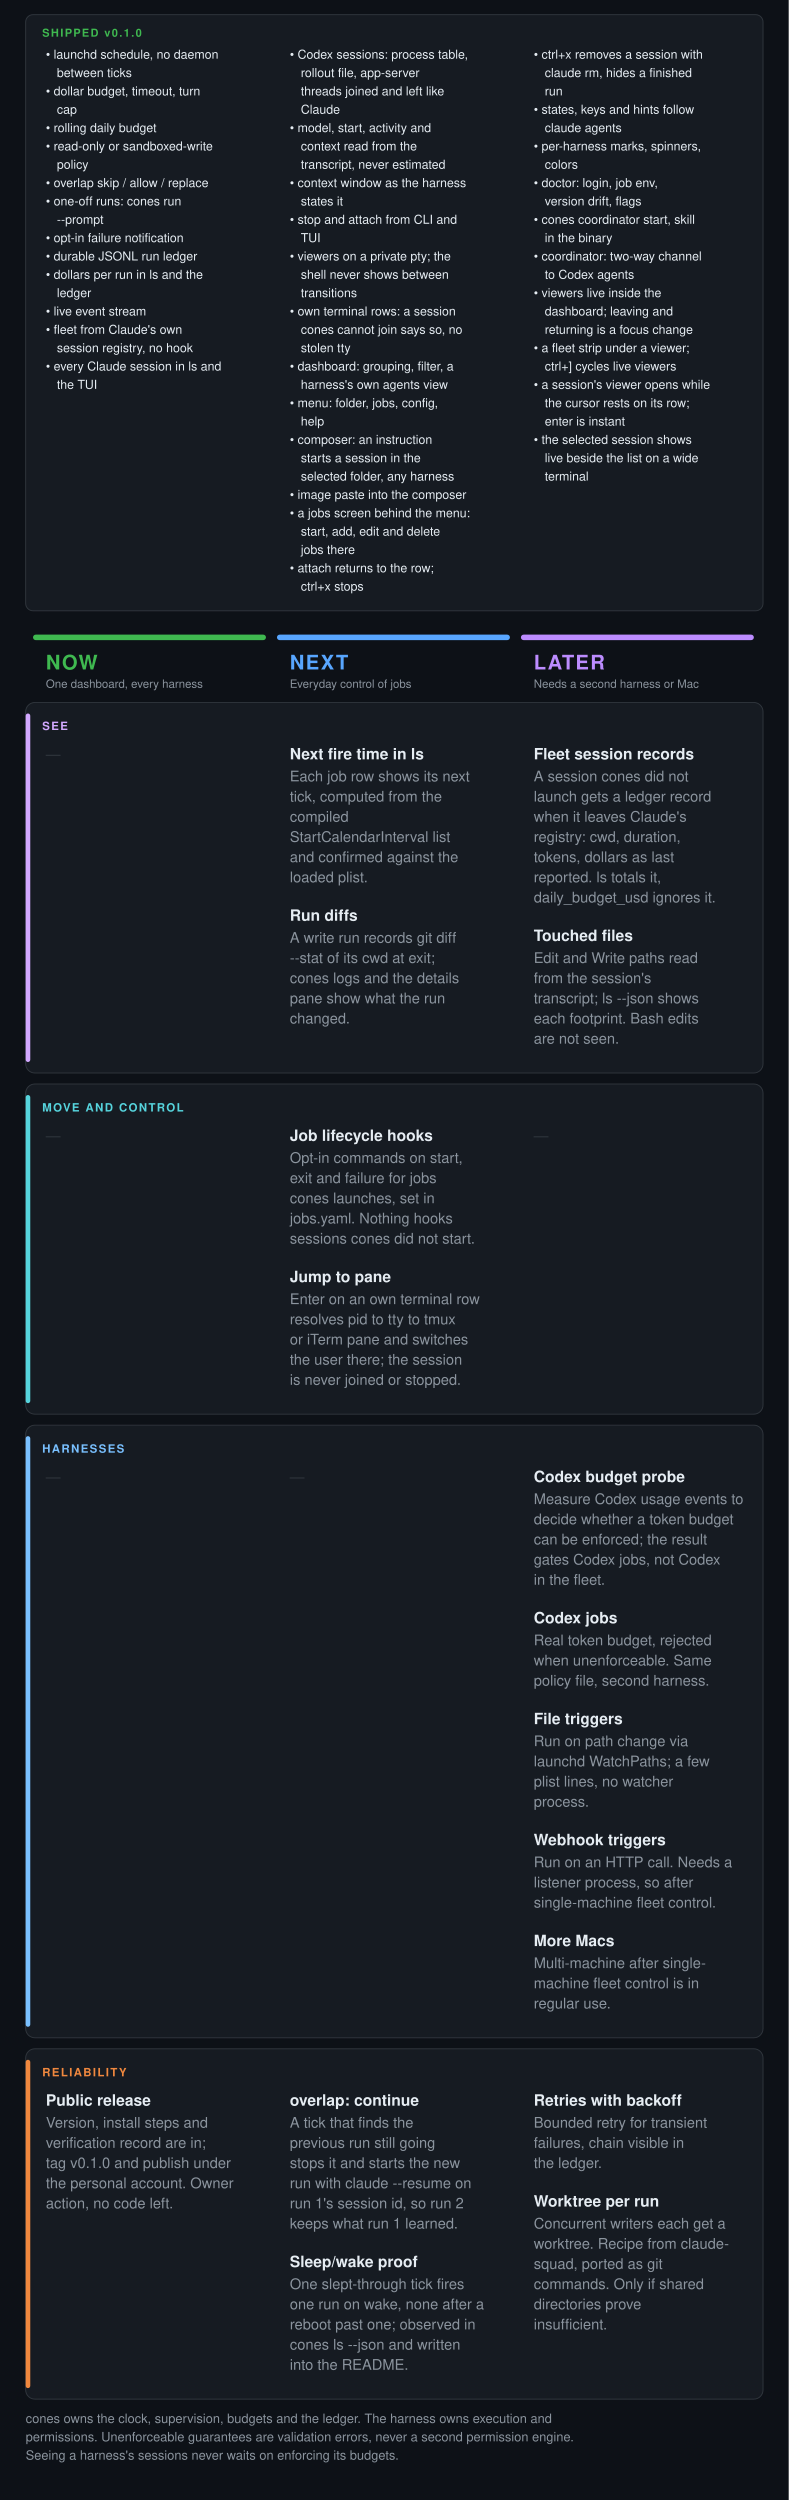
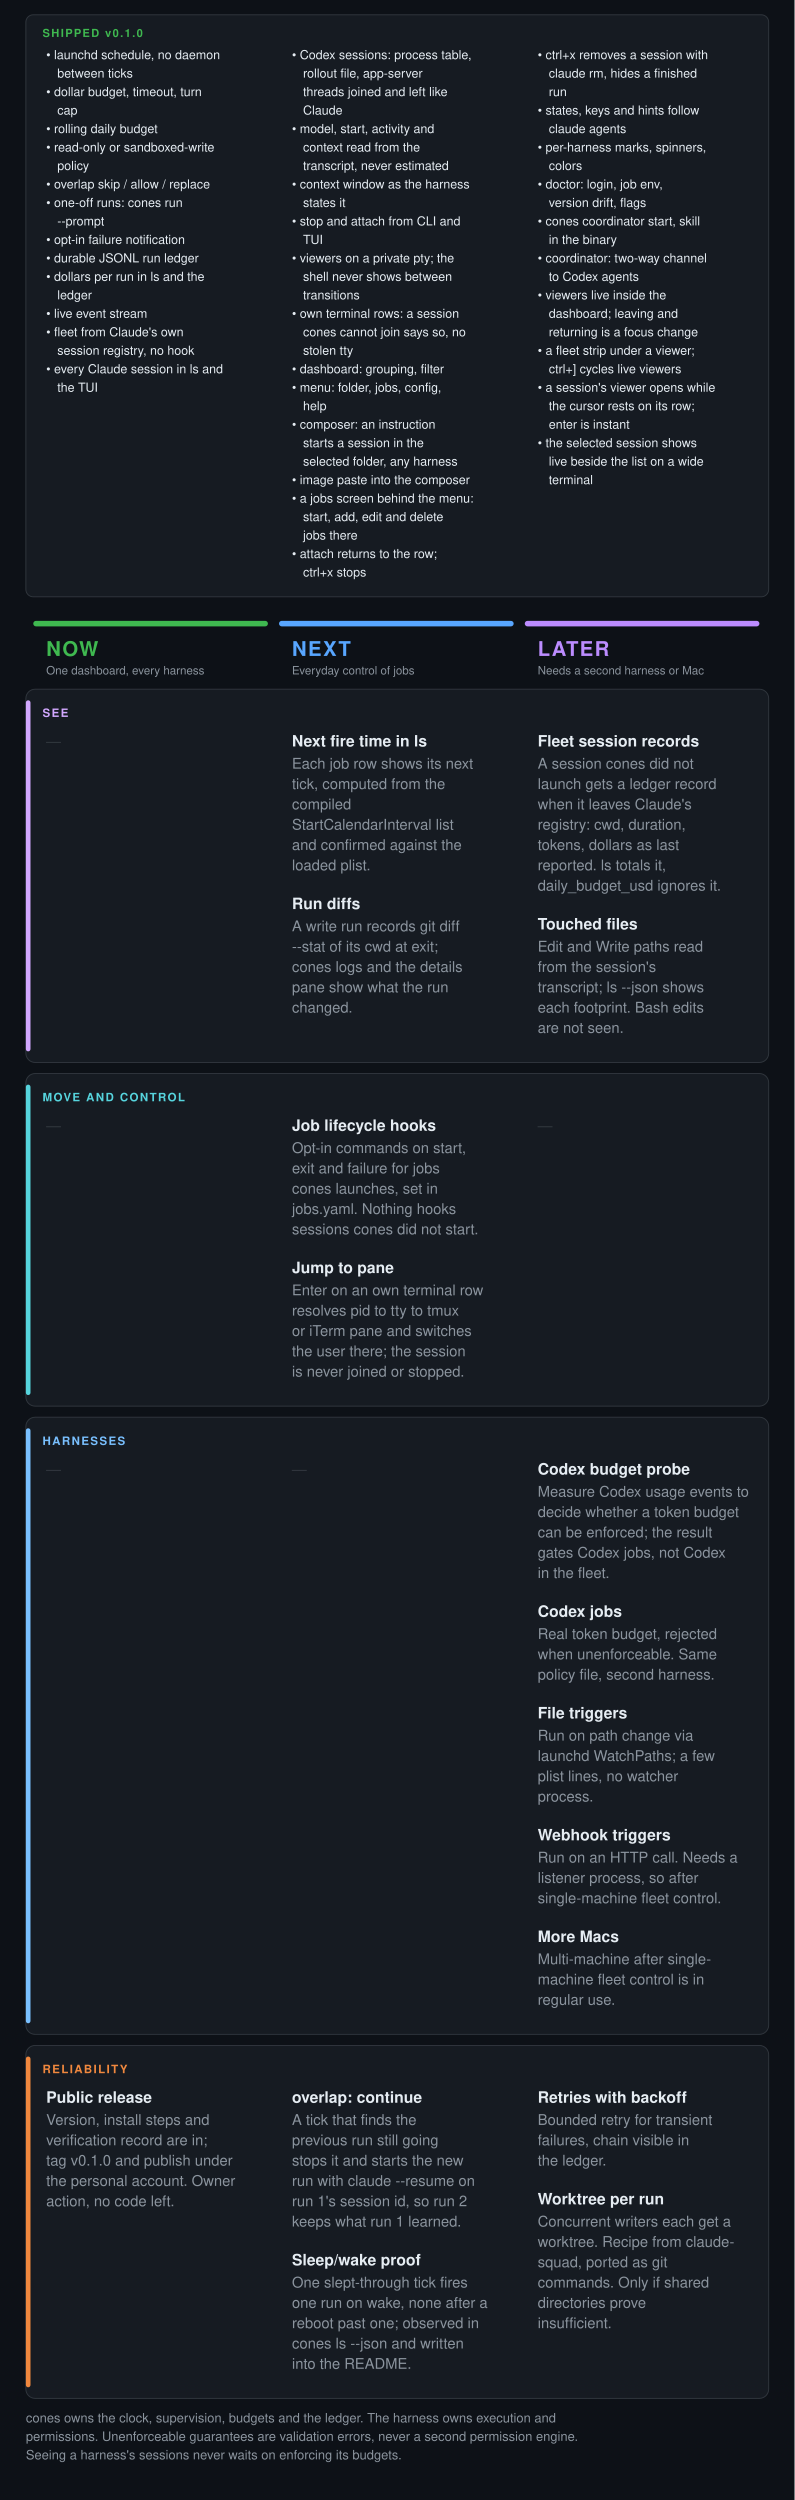
- <svg xmlns="http://www.w3.org/2000/svg" width="860" height="2726" viewBox="0 0 860 2726" font-family="-apple-system,BlinkMacSystemFont,Segoe UI,Helvetica,Arial,sans-serif">
-   <rect width="860" height="2726" fill="#0d1117" />
-   <rect x="28" y="16" width="804" height="650" rx="8" fill="#161b22" stroke="#30363d" />
+ <svg xmlns="http://www.w3.org/2000/svg" width="860" height="2706" viewBox="0 0 860 2706" font-family="-apple-system,BlinkMacSystemFont,Segoe UI,Helvetica,Arial,sans-serif">
+   <rect width="860" height="2706" fill="#0d1117" />
+   <rect x="28" y="16" width="804" height="630" rx="8" fill="#161b22" stroke="#30363d" />
  <text x="46" y="40" font-size="12" fill="#3fb950" font-weight="700" letter-spacing="1.5">SHIPPED  v0.1.0</text>
  <text x="50" y="64" font-size="13.5" fill="#e6edf3">• launchd schedule, no daemon</text>
  <text x="62" y="84" font-size="13.5" fill="#e6edf3">between ticks</text>
  <text x="50" y="104" font-size="13.5" fill="#e6edf3">• dollar budget, timeout, turn</text>
  <text x="62" y="124" font-size="13.5" fill="#e6edf3">cap</text>
  <text x="50" y="144" font-size="13.5" fill="#e6edf3">• rolling daily budget</text>
  <text x="50" y="164" font-size="13.5" fill="#e6edf3">• read-only or sandboxed-write</text>
  <text x="62" y="184" font-size="13.5" fill="#e6edf3">policy</text>
  <text x="50" y="204" font-size="13.5" fill="#e6edf3">• overlap skip / allow / replace</text>
  <text x="50" y="224" font-size="13.5" fill="#e6edf3">• one-off runs: cones run</text>
  <text x="62" y="244" font-size="13.5" fill="#e6edf3">--prompt</text>
  <text x="50" y="264" font-size="13.5" fill="#e6edf3">• opt-in failure notification</text>
  <text x="50" y="284" font-size="13.5" fill="#e6edf3">• durable JSONL run ledger</text>
  <text x="50" y="304" font-size="13.5" fill="#e6edf3">• dollars per run in ls and the</text>
  <text x="62" y="324" font-size="13.5" fill="#e6edf3">ledger</text>
  <text x="50" y="344" font-size="13.5" fill="#e6edf3">• live event stream</text>
  <text x="50" y="364" font-size="13.5" fill="#e6edf3">• fleet from Claude's own</text>
  <text x="62" y="384" font-size="13.5" fill="#e6edf3">session registry, no hook</text>
  <text x="50" y="404" font-size="13.5" fill="#e6edf3">• every Claude session in ls and</text>
  <text x="62" y="424" font-size="13.5" fill="#e6edf3">the TUI</text>
  <text x="316" y="64" font-size="13.5" fill="#e6edf3">• Codex sessions: process table,</text>
  <text x="328" y="84" font-size="13.5" fill="#e6edf3">rollout file, app-server</text>
  <text x="328" y="104" font-size="13.5" fill="#e6edf3">threads joined and left like</text>
  <text x="328" y="124" font-size="13.5" fill="#e6edf3">Claude</text>
  <text x="316" y="144" font-size="13.5" fill="#e6edf3">• model, start, activity and</text>
  <text x="328" y="164" font-size="13.5" fill="#e6edf3">context read from the</text>
  <text x="328" y="184" font-size="13.5" fill="#e6edf3">transcript, never estimated</text>
  <text x="316" y="204" font-size="13.5" fill="#e6edf3">• context window as the harness</text>
  <text x="328" y="224" font-size="13.5" fill="#e6edf3">states it</text>
  <text x="316" y="244" font-size="13.5" fill="#e6edf3">• stop and attach from CLI and</text>
  <text x="328" y="264" font-size="13.5" fill="#e6edf3">TUI</text>
  <text x="316" y="284" font-size="13.5" fill="#e6edf3">• viewers on a private pty; the</text>
  <text x="328" y="304" font-size="13.5" fill="#e6edf3">shell never shows between</text>
  <text x="328" y="324" font-size="13.5" fill="#e6edf3">transitions</text>
  <text x="316" y="344" font-size="13.5" fill="#e6edf3">• own terminal rows: a session</text>
  <text x="328" y="364" font-size="13.5" fill="#e6edf3">cones cannot join says so, no</text>
  <text x="328" y="384" font-size="13.5" fill="#e6edf3">stolen tty</text>
-   <text x="316" y="404" font-size="13.5" fill="#e6edf3">• dashboard: grouping, filter, a</text>
-   <text x="328" y="424" font-size="13.5" fill="#e6edf3">harness's own agents view</text>
-   <text x="316" y="444" font-size="13.5" fill="#e6edf3">• menu: folder, jobs, config,</text>
-   <text x="328" y="464" font-size="13.5" fill="#e6edf3">help</text>
-   <text x="316" y="484" font-size="13.5" fill="#e6edf3">• composer: an instruction</text>
-   <text x="328" y="504" font-size="13.5" fill="#e6edf3">starts a session in the</text>
-   <text x="328" y="524" font-size="13.5" fill="#e6edf3">selected folder, any harness</text>
-   <text x="316" y="544" font-size="13.5" fill="#e6edf3">• image paste into the composer</text>
-   <text x="316" y="564" font-size="13.5" fill="#e6edf3">• a jobs screen behind the menu:</text>
-   <text x="328" y="584" font-size="13.5" fill="#e6edf3">start, add, edit and delete</text>
-   <text x="328" y="604" font-size="13.5" fill="#e6edf3">jobs there</text>
-   <text x="316" y="624" font-size="13.5" fill="#e6edf3">• attach returns to the row;</text>
-   <text x="328" y="644" font-size="13.5" fill="#e6edf3">ctrl+x stops</text>
+   <text x="316" y="404" font-size="13.5" fill="#e6edf3">• dashboard: grouping, filter</text>
+   <text x="316" y="424" font-size="13.5" fill="#e6edf3">• menu: folder, jobs, config,</text>
+   <text x="328" y="444" font-size="13.5" fill="#e6edf3">help</text>
+   <text x="316" y="464" font-size="13.5" fill="#e6edf3">• composer: an instruction</text>
+   <text x="328" y="484" font-size="13.5" fill="#e6edf3">starts a session in the</text>
+   <text x="328" y="504" font-size="13.5" fill="#e6edf3">selected folder, any harness</text>
+   <text x="316" y="524" font-size="13.5" fill="#e6edf3">• image paste into the composer</text>
+   <text x="316" y="544" font-size="13.5" fill="#e6edf3">• a jobs screen behind the menu:</text>
+   <text x="328" y="564" font-size="13.5" fill="#e6edf3">start, add, edit and delete</text>
+   <text x="328" y="584" font-size="13.5" fill="#e6edf3">jobs there</text>
+   <text x="316" y="604" font-size="13.5" fill="#e6edf3">• attach returns to the row;</text>
+   <text x="328" y="624" font-size="13.5" fill="#e6edf3">ctrl+x stops</text>
  <text x="582" y="64" font-size="13.5" fill="#e6edf3">• ctrl+x removes a session with</text>
  <text x="594" y="84" font-size="13.5" fill="#e6edf3">claude rm, hides a finished</text>
  <text x="594" y="104" font-size="13.5" fill="#e6edf3">run</text>
  <text x="582" y="124" font-size="13.5" fill="#e6edf3">• states, keys and hints follow</text>
  <text x="594" y="144" font-size="13.5" fill="#e6edf3">claude agents</text>
  <text x="582" y="164" font-size="13.5" fill="#e6edf3">• per-harness marks, spinners,</text>
  <text x="594" y="184" font-size="13.5" fill="#e6edf3">colors</text>
  <text x="582" y="204" font-size="13.5" fill="#e6edf3">• doctor: login, job env,</text>
  <text x="594" y="224" font-size="13.5" fill="#e6edf3">version drift, flags</text>
  <text x="582" y="244" font-size="13.5" fill="#e6edf3">• cones coordinator start, skill</text>
  <text x="594" y="264" font-size="13.5" fill="#e6edf3">in the binary</text>
  <text x="582" y="284" font-size="13.5" fill="#e6edf3">• coordinator: two-way channel</text>
  <text x="594" y="304" font-size="13.5" fill="#e6edf3">to Codex agents</text>
  <text x="582" y="324" font-size="13.5" fill="#e6edf3">• viewers live inside the</text>
  <text x="594" y="344" font-size="13.5" fill="#e6edf3">dashboard; leaving and</text>
  <text x="594" y="364" font-size="13.5" fill="#e6edf3">returning is a focus change</text>
  <text x="582" y="384" font-size="13.5" fill="#e6edf3">• a fleet strip under a viewer;</text>
  <text x="594" y="404" font-size="13.5" fill="#e6edf3">ctrl+] cycles live viewers</text>
  <text x="582" y="424" font-size="13.5" fill="#e6edf3">• a session's viewer opens while</text>
  <text x="594" y="444" font-size="13.5" fill="#e6edf3">the cursor rests on its row;</text>
  <text x="594" y="464" font-size="13.5" fill="#e6edf3">enter is instant</text>
  <text x="582" y="484" font-size="13.5" fill="#e6edf3">• the selected session shows</text>
  <text x="594" y="504" font-size="13.5" fill="#e6edf3">live beside the list on a wide</text>
  <text x="594" y="524" font-size="13.5" fill="#e6edf3">terminal</text>
-   <rect x="36" y="692" width="254" height="6" rx="3" fill="#3fb950" />
-   <text x="50" y="730" font-size="22" fill="#3fb950" font-weight="800" letter-spacing="1.5">NOW</text>
-   <text x="50" y="750" font-size="12.5" fill="#8b949e">One dashboard, every harness</text>
-   <rect x="302" y="692" width="254" height="6" rx="3" fill="#58a6ff" />
-   <text x="316" y="730" font-size="22" fill="#58a6ff" font-weight="800" letter-spacing="1.5">NEXT</text>
-   <text x="316" y="750" font-size="12.5" fill="#8b949e">Everyday control of jobs</text>
-   <rect x="568" y="692" width="254" height="6" rx="3" fill="#bc8cff" />
-   <text x="582" y="730" font-size="22" fill="#bc8cff" font-weight="800" letter-spacing="1.5">LATER</text>
-   <text x="582" y="750" font-size="12.5" fill="#8b949e">Needs a second harness or Mac</text>
-   <rect x="28" y="766" width="804" height="404" rx="10" fill="#161b22" stroke="#30363d" />
-   <rect x="28" y="778" width="5" height="380" rx="2.5" fill="#d2a8ff" />
-   <text x="46" y="796" font-size="12.5" fill="#d2a8ff" font-weight="700" letter-spacing="1.5">SEE</text>
-   <text x="50" y="828" font-size="16" fill="#30363d">—</text>
-   <text x="316" y="828" font-size="17" fill="#e6edf3" font-weight="700">Next fire time in ls</text>
-   <text x="316" y="852" font-size="16" fill="#8b949e">Each job row shows its next</text>
-   <text x="316" y="874" font-size="16" fill="#8b949e">tick, computed from the</text>
-   <text x="316" y="896" font-size="16" fill="#8b949e">compiled</text>
-   <text x="316" y="918" font-size="16" fill="#8b949e">StartCalendarInterval list</text>
-   <text x="316" y="940" font-size="16" fill="#8b949e">and confirmed against the</text>
-   <text x="316" y="962" font-size="16" fill="#8b949e">loaded plist.</text>
-   <text x="316" y="1004" font-size="17" fill="#e6edf3" font-weight="700">Run diffs</text>
-   <text x="316" y="1028" font-size="16" fill="#8b949e">A write run records git diff</text>
-   <text x="316" y="1050" font-size="16" fill="#8b949e">--stat of its cwd at exit;</text>
-   <text x="316" y="1072" font-size="16" fill="#8b949e">cones logs and the details</text>
-   <text x="316" y="1094" font-size="16" fill="#8b949e">pane show what the run</text>
-   <text x="316" y="1116" font-size="16" fill="#8b949e">changed.</text>
-   <text x="582" y="828" font-size="17" fill="#e6edf3" font-weight="700">Fleet session records</text>
-   <text x="582" y="852" font-size="16" fill="#8b949e">A session cones did not</text>
-   <text x="582" y="874" font-size="16" fill="#8b949e">launch gets a ledger record</text>
-   <text x="582" y="896" font-size="16" fill="#8b949e">when it leaves Claude's</text>
-   <text x="582" y="918" font-size="16" fill="#8b949e">registry: cwd, duration,</text>
-   <text x="582" y="940" font-size="16" fill="#8b949e">tokens, dollars as last</text>
-   <text x="582" y="962" font-size="16" fill="#8b949e">reported. ls totals it,</text>
-   <text x="582" y="984" font-size="16" fill="#8b949e">daily_budget_usd ignores it.</text>
-   <text x="582" y="1026" font-size="17" fill="#e6edf3" font-weight="700">Touched files</text>
-   <text x="582" y="1050" font-size="16" fill="#8b949e">Edit and Write paths read</text>
-   <text x="582" y="1072" font-size="16" fill="#8b949e">from the session's</text>
-   <text x="582" y="1094" font-size="16" fill="#8b949e">transcript; ls --json shows</text>
-   <text x="582" y="1116" font-size="16" fill="#8b949e">each footprint. Bash edits</text>
-   <text x="582" y="1138" font-size="16" fill="#8b949e">are not seen.</text>
-   <rect x="28" y="1182" width="804" height="360" rx="10" fill="#161b22" stroke="#30363d" />
-   <rect x="28" y="1194" width="5" height="336" rx="2.5" fill="#56d4dd" />
-   <text x="46" y="1212" font-size="12.5" fill="#56d4dd" font-weight="700" letter-spacing="1.5">MOVE AND CONTROL</text>
-   <text x="50" y="1244" font-size="16" fill="#30363d">—</text>
-   <text x="316" y="1244" font-size="17" fill="#e6edf3" font-weight="700">Job lifecycle hooks</text>
-   <text x="316" y="1268" font-size="16" fill="#8b949e">Opt-in commands on start,</text>
-   <text x="316" y="1290" font-size="16" fill="#8b949e">exit and failure for jobs</text>
-   <text x="316" y="1312" font-size="16" fill="#8b949e">cones launches, set in</text>
-   <text x="316" y="1334" font-size="16" fill="#8b949e">jobs.yaml. Nothing hooks</text>
-   <text x="316" y="1356" font-size="16" fill="#8b949e">sessions cones did not start.</text>
-   <text x="316" y="1398" font-size="17" fill="#e6edf3" font-weight="700">Jump to pane</text>
-   <text x="316" y="1422" font-size="16" fill="#8b949e">Enter on an own terminal row</text>
-   <text x="316" y="1444" font-size="16" fill="#8b949e">resolves pid to tty to tmux</text>
-   <text x="316" y="1466" font-size="16" fill="#8b949e">or iTerm pane and switches</text>
-   <text x="316" y="1488" font-size="16" fill="#8b949e">the user there; the session</text>
-   <text x="316" y="1510" font-size="16" fill="#8b949e">is never joined or stopped.</text>
-   <text x="582" y="1244" font-size="16" fill="#30363d">—</text>
-   <rect x="28" y="1554" width="804" height="668" rx="10" fill="#161b22" stroke="#30363d" />
-   <rect x="28" y="1566" width="5" height="644" rx="2.5" fill="#79c0ff" />
-   <text x="46" y="1584" font-size="12.5" fill="#79c0ff" font-weight="700" letter-spacing="1.5">HARNESSES</text>
-   <text x="50" y="1616" font-size="16" fill="#30363d">—</text>
-   <text x="316" y="1616" font-size="16" fill="#30363d">—</text>
-   <text x="582" y="1616" font-size="17" fill="#e6edf3" font-weight="700">Codex budget probe</text>
-   <text x="582" y="1640" font-size="16" fill="#8b949e">Measure Codex usage events to</text>
-   <text x="582" y="1662" font-size="16" fill="#8b949e">decide whether a token budget</text>
-   <text x="582" y="1684" font-size="16" fill="#8b949e">can be enforced; the result</text>
-   <text x="582" y="1706" font-size="16" fill="#8b949e">gates Codex jobs, not Codex</text>
-   <text x="582" y="1728" font-size="16" fill="#8b949e">in the fleet.</text>
-   <text x="582" y="1770" font-size="17" fill="#e6edf3" font-weight="700">Codex jobs</text>
-   <text x="582" y="1794" font-size="16" fill="#8b949e">Real token budget, rejected</text>
-   <text x="582" y="1816" font-size="16" fill="#8b949e">when unenforceable. Same</text>
-   <text x="582" y="1838" font-size="16" fill="#8b949e">policy file, second harness.</text>
-   <text x="582" y="1880" font-size="17" fill="#e6edf3" font-weight="700">File triggers</text>
-   <text x="582" y="1904" font-size="16" fill="#8b949e">Run on path change via</text>
-   <text x="582" y="1926" font-size="16" fill="#8b949e">launchd WatchPaths; a few</text>
-   <text x="582" y="1948" font-size="16" fill="#8b949e">plist lines, no watcher</text>
-   <text x="582" y="1970" font-size="16" fill="#8b949e">process.</text>
-   <text x="582" y="2012" font-size="17" fill="#e6edf3" font-weight="700">Webhook triggers</text>
-   <text x="582" y="2036" font-size="16" fill="#8b949e">Run on an HTTP call. Needs a</text>
-   <text x="582" y="2058" font-size="16" fill="#8b949e">listener process, so after</text>
-   <text x="582" y="2080" font-size="16" fill="#8b949e">single-machine fleet control.</text>
-   <text x="582" y="2122" font-size="17" fill="#e6edf3" font-weight="700">More Macs</text>
-   <text x="582" y="2146" font-size="16" fill="#8b949e">Multi-machine after single-</text>
-   <text x="582" y="2168" font-size="16" fill="#8b949e">machine fleet control is in</text>
-   <text x="582" y="2190" font-size="16" fill="#8b949e">regular use.</text>
-   <rect x="28" y="2234" width="804" height="382" rx="10" fill="#161b22" stroke="#30363d" />
-   <rect x="28" y="2246" width="5" height="358" rx="2.5" fill="#f0883e" />
-   <text x="46" y="2264" font-size="12.5" fill="#f0883e" font-weight="700" letter-spacing="1.5">RELIABILITY</text>
-   <text x="50" y="2296" font-size="17" fill="#e6edf3" font-weight="700">Public release</text>
-   <text x="50" y="2320" font-size="16" fill="#8b949e">Version, install steps and</text>
-   <text x="50" y="2342" font-size="16" fill="#8b949e">verification record are in;</text>
-   <text x="50" y="2364" font-size="16" fill="#8b949e">tag v0.1.0 and publish under</text>
-   <text x="50" y="2386" font-size="16" fill="#8b949e">the personal account. Owner</text>
-   <text x="50" y="2408" font-size="16" fill="#8b949e">action, no code left.</text>
-   <text x="316" y="2296" font-size="17" fill="#e6edf3" font-weight="700">overlap: continue</text>
-   <text x="316" y="2320" font-size="16" fill="#8b949e">A tick that finds the</text>
-   <text x="316" y="2342" font-size="16" fill="#8b949e">previous run still going</text>
-   <text x="316" y="2364" font-size="16" fill="#8b949e">stops it and starts the new</text>
-   <text x="316" y="2386" font-size="16" fill="#8b949e">run with claude --resume on</text>
-   <text x="316" y="2408" font-size="16" fill="#8b949e">run 1's session id, so run 2</text>
-   <text x="316" y="2430" font-size="16" fill="#8b949e">keeps what run 1 learned.</text>
-   <text x="316" y="2472" font-size="17" fill="#e6edf3" font-weight="700">Sleep/wake proof</text>
-   <text x="316" y="2496" font-size="16" fill="#8b949e">One slept-through tick fires</text>
-   <text x="316" y="2518" font-size="16" fill="#8b949e">one run on wake, none after a</text>
-   <text x="316" y="2540" font-size="16" fill="#8b949e">reboot past one; observed in</text>
-   <text x="316" y="2562" font-size="16" fill="#8b949e">cones ls --json and written</text>
-   <text x="316" y="2584" font-size="16" fill="#8b949e">into the README.</text>
-   <text x="582" y="2296" font-size="17" fill="#e6edf3" font-weight="700">Retries with backoff</text>
-   <text x="582" y="2320" font-size="16" fill="#8b949e">Bounded retry for transient</text>
-   <text x="582" y="2342" font-size="16" fill="#8b949e">failures, chain visible in</text>
-   <text x="582" y="2364" font-size="16" fill="#8b949e">the ledger.</text>
-   <text x="582" y="2406" font-size="17" fill="#e6edf3" font-weight="700">Worktree per run</text>
-   <text x="582" y="2430" font-size="16" fill="#8b949e">Concurrent writers each get a</text>
-   <text x="582" y="2452" font-size="16" fill="#8b949e">worktree. Recipe from claude-</text>
-   <text x="582" y="2474" font-size="16" fill="#8b949e">squad, ported as git</text>
-   <text x="582" y="2496" font-size="16" fill="#8b949e">commands. Only if shared</text>
-   <text x="582" y="2518" font-size="16" fill="#8b949e">directories prove</text>
-   <text x="582" y="2540" font-size="16" fill="#8b949e">insufficient.</text>
-   <text x="28" y="2642" font-size="14" fill="#8b949e">cones owns the clock, supervision, budgets and the ledger. The harness owns execution and</text>
-   <text x="28" y="2662" font-size="14" fill="#8b949e">permissions. Unenforceable guarantees are validation errors, never a second permission engine.</text>
-   <text x="28" y="2682" font-size="14" fill="#8b949e">Seeing a harness's sessions never waits on enforcing its budgets.</text>
+   <rect x="36" y="672" width="254" height="6" rx="3" fill="#3fb950" />
+   <text x="50" y="710" font-size="22" fill="#3fb950" font-weight="800" letter-spacing="1.5">NOW</text>
+   <text x="50" y="730" font-size="12.5" fill="#8b949e">One dashboard, every harness</text>
+   <rect x="302" y="672" width="254" height="6" rx="3" fill="#58a6ff" />
+   <text x="316" y="710" font-size="22" fill="#58a6ff" font-weight="800" letter-spacing="1.5">NEXT</text>
+   <text x="316" y="730" font-size="12.5" fill="#8b949e">Everyday control of jobs</text>
+   <rect x="568" y="672" width="254" height="6" rx="3" fill="#bc8cff" />
+   <text x="582" y="710" font-size="22" fill="#bc8cff" font-weight="800" letter-spacing="1.5">LATER</text>
+   <text x="582" y="730" font-size="12.5" fill="#8b949e">Needs a second harness or Mac</text>
+   <rect x="28" y="746" width="804" height="404" rx="10" fill="#161b22" stroke="#30363d" />
+   <rect x="28" y="758" width="5" height="380" rx="2.5" fill="#d2a8ff" />
+   <text x="46" y="776" font-size="12.5" fill="#d2a8ff" font-weight="700" letter-spacing="1.5">SEE</text>
+   <text x="50" y="808" font-size="16" fill="#30363d">—</text>
+   <text x="316" y="808" font-size="17" fill="#e6edf3" font-weight="700">Next fire time in ls</text>
+   <text x="316" y="832" font-size="16" fill="#8b949e">Each job row shows its next</text>
+   <text x="316" y="854" font-size="16" fill="#8b949e">tick, computed from the</text>
+   <text x="316" y="876" font-size="16" fill="#8b949e">compiled</text>
+   <text x="316" y="898" font-size="16" fill="#8b949e">StartCalendarInterval list</text>
+   <text x="316" y="920" font-size="16" fill="#8b949e">and confirmed against the</text>
+   <text x="316" y="942" font-size="16" fill="#8b949e">loaded plist.</text>
+   <text x="316" y="984" font-size="17" fill="#e6edf3" font-weight="700">Run diffs</text>
+   <text x="316" y="1008" font-size="16" fill="#8b949e">A write run records git diff</text>
+   <text x="316" y="1030" font-size="16" fill="#8b949e">--stat of its cwd at exit;</text>
+   <text x="316" y="1052" font-size="16" fill="#8b949e">cones logs and the details</text>
+   <text x="316" y="1074" font-size="16" fill="#8b949e">pane show what the run</text>
+   <text x="316" y="1096" font-size="16" fill="#8b949e">changed.</text>
+   <text x="582" y="808" font-size="17" fill="#e6edf3" font-weight="700">Fleet session records</text>
+   <text x="582" y="832" font-size="16" fill="#8b949e">A session cones did not</text>
+   <text x="582" y="854" font-size="16" fill="#8b949e">launch gets a ledger record</text>
+   <text x="582" y="876" font-size="16" fill="#8b949e">when it leaves Claude's</text>
+   <text x="582" y="898" font-size="16" fill="#8b949e">registry: cwd, duration,</text>
+   <text x="582" y="920" font-size="16" fill="#8b949e">tokens, dollars as last</text>
+   <text x="582" y="942" font-size="16" fill="#8b949e">reported. ls totals it,</text>
+   <text x="582" y="964" font-size="16" fill="#8b949e">daily_budget_usd ignores it.</text>
+   <text x="582" y="1006" font-size="17" fill="#e6edf3" font-weight="700">Touched files</text>
+   <text x="582" y="1030" font-size="16" fill="#8b949e">Edit and Write paths read</text>
+   <text x="582" y="1052" font-size="16" fill="#8b949e">from the session's</text>
+   <text x="582" y="1074" font-size="16" fill="#8b949e">transcript; ls --json shows</text>
+   <text x="582" y="1096" font-size="16" fill="#8b949e">each footprint. Bash edits</text>
+   <text x="582" y="1118" font-size="16" fill="#8b949e">are not seen.</text>
+   <rect x="28" y="1162" width="804" height="360" rx="10" fill="#161b22" stroke="#30363d" />
+   <rect x="28" y="1174" width="5" height="336" rx="2.5" fill="#56d4dd" />
+   <text x="46" y="1192" font-size="12.5" fill="#56d4dd" font-weight="700" letter-spacing="1.5">MOVE AND CONTROL</text>
+   <text x="50" y="1224" font-size="16" fill="#30363d">—</text>
+   <text x="316" y="1224" font-size="17" fill="#e6edf3" font-weight="700">Job lifecycle hooks</text>
+   <text x="316" y="1248" font-size="16" fill="#8b949e">Opt-in commands on start,</text>
+   <text x="316" y="1270" font-size="16" fill="#8b949e">exit and failure for jobs</text>
+   <text x="316" y="1292" font-size="16" fill="#8b949e">cones launches, set in</text>
+   <text x="316" y="1314" font-size="16" fill="#8b949e">jobs.yaml. Nothing hooks</text>
+   <text x="316" y="1336" font-size="16" fill="#8b949e">sessions cones did not start.</text>
+   <text x="316" y="1378" font-size="17" fill="#e6edf3" font-weight="700">Jump to pane</text>
+   <text x="316" y="1402" font-size="16" fill="#8b949e">Enter on an own terminal row</text>
+   <text x="316" y="1424" font-size="16" fill="#8b949e">resolves pid to tty to tmux</text>
+   <text x="316" y="1446" font-size="16" fill="#8b949e">or iTerm pane and switches</text>
+   <text x="316" y="1468" font-size="16" fill="#8b949e">the user there; the session</text>
+   <text x="316" y="1490" font-size="16" fill="#8b949e">is never joined or stopped.</text>
+   <text x="582" y="1224" font-size="16" fill="#30363d">—</text>
+   <rect x="28" y="1534" width="804" height="668" rx="10" fill="#161b22" stroke="#30363d" />
+   <rect x="28" y="1546" width="5" height="644" rx="2.5" fill="#79c0ff" />
+   <text x="46" y="1564" font-size="12.5" fill="#79c0ff" font-weight="700" letter-spacing="1.5">HARNESSES</text>
+   <text x="50" y="1596" font-size="16" fill="#30363d">—</text>
+   <text x="316" y="1596" font-size="16" fill="#30363d">—</text>
+   <text x="582" y="1596" font-size="17" fill="#e6edf3" font-weight="700">Codex budget probe</text>
+   <text x="582" y="1620" font-size="16" fill="#8b949e">Measure Codex usage events to</text>
+   <text x="582" y="1642" font-size="16" fill="#8b949e">decide whether a token budget</text>
+   <text x="582" y="1664" font-size="16" fill="#8b949e">can be enforced; the result</text>
+   <text x="582" y="1686" font-size="16" fill="#8b949e">gates Codex jobs, not Codex</text>
+   <text x="582" y="1708" font-size="16" fill="#8b949e">in the fleet.</text>
+   <text x="582" y="1750" font-size="17" fill="#e6edf3" font-weight="700">Codex jobs</text>
+   <text x="582" y="1774" font-size="16" fill="#8b949e">Real token budget, rejected</text>
+   <text x="582" y="1796" font-size="16" fill="#8b949e">when unenforceable. Same</text>
+   <text x="582" y="1818" font-size="16" fill="#8b949e">policy file, second harness.</text>
+   <text x="582" y="1860" font-size="17" fill="#e6edf3" font-weight="700">File triggers</text>
+   <text x="582" y="1884" font-size="16" fill="#8b949e">Run on path change via</text>
+   <text x="582" y="1906" font-size="16" fill="#8b949e">launchd WatchPaths; a few</text>
+   <text x="582" y="1928" font-size="16" fill="#8b949e">plist lines, no watcher</text>
+   <text x="582" y="1950" font-size="16" fill="#8b949e">process.</text>
+   <text x="582" y="1992" font-size="17" fill="#e6edf3" font-weight="700">Webhook triggers</text>
+   <text x="582" y="2016" font-size="16" fill="#8b949e">Run on an HTTP call. Needs a</text>
+   <text x="582" y="2038" font-size="16" fill="#8b949e">listener process, so after</text>
+   <text x="582" y="2060" font-size="16" fill="#8b949e">single-machine fleet control.</text>
+   <text x="582" y="2102" font-size="17" fill="#e6edf3" font-weight="700">More Macs</text>
+   <text x="582" y="2126" font-size="16" fill="#8b949e">Multi-machine after single-</text>
+   <text x="582" y="2148" font-size="16" fill="#8b949e">machine fleet control is in</text>
+   <text x="582" y="2170" font-size="16" fill="#8b949e">regular use.</text>
+   <rect x="28" y="2214" width="804" height="382" rx="10" fill="#161b22" stroke="#30363d" />
+   <rect x="28" y="2226" width="5" height="358" rx="2.5" fill="#f0883e" />
+   <text x="46" y="2244" font-size="12.5" fill="#f0883e" font-weight="700" letter-spacing="1.5">RELIABILITY</text>
+   <text x="50" y="2276" font-size="17" fill="#e6edf3" font-weight="700">Public release</text>
+   <text x="50" y="2300" font-size="16" fill="#8b949e">Version, install steps and</text>
+   <text x="50" y="2322" font-size="16" fill="#8b949e">verification record are in;</text>
+   <text x="50" y="2344" font-size="16" fill="#8b949e">tag v0.1.0 and publish under</text>
+   <text x="50" y="2366" font-size="16" fill="#8b949e">the personal account. Owner</text>
+   <text x="50" y="2388" font-size="16" fill="#8b949e">action, no code left.</text>
+   <text x="316" y="2276" font-size="17" fill="#e6edf3" font-weight="700">overlap: continue</text>
+   <text x="316" y="2300" font-size="16" fill="#8b949e">A tick that finds the</text>
+   <text x="316" y="2322" font-size="16" fill="#8b949e">previous run still going</text>
+   <text x="316" y="2344" font-size="16" fill="#8b949e">stops it and starts the new</text>
+   <text x="316" y="2366" font-size="16" fill="#8b949e">run with claude --resume on</text>
+   <text x="316" y="2388" font-size="16" fill="#8b949e">run 1's session id, so run 2</text>
+   <text x="316" y="2410" font-size="16" fill="#8b949e">keeps what run 1 learned.</text>
+   <text x="316" y="2452" font-size="17" fill="#e6edf3" font-weight="700">Sleep/wake proof</text>
+   <text x="316" y="2476" font-size="16" fill="#8b949e">One slept-through tick fires</text>
+   <text x="316" y="2498" font-size="16" fill="#8b949e">one run on wake, none after a</text>
+   <text x="316" y="2520" font-size="16" fill="#8b949e">reboot past one; observed in</text>
+   <text x="316" y="2542" font-size="16" fill="#8b949e">cones ls --json and written</text>
+   <text x="316" y="2564" font-size="16" fill="#8b949e">into the README.</text>
+   <text x="582" y="2276" font-size="17" fill="#e6edf3" font-weight="700">Retries with backoff</text>
+   <text x="582" y="2300" font-size="16" fill="#8b949e">Bounded retry for transient</text>
+   <text x="582" y="2322" font-size="16" fill="#8b949e">failures, chain visible in</text>
+   <text x="582" y="2344" font-size="16" fill="#8b949e">the ledger.</text>
+   <text x="582" y="2386" font-size="17" fill="#e6edf3" font-weight="700">Worktree per run</text>
+   <text x="582" y="2410" font-size="16" fill="#8b949e">Concurrent writers each get a</text>
+   <text x="582" y="2432" font-size="16" fill="#8b949e">worktree. Recipe from claude-</text>
+   <text x="582" y="2454" font-size="16" fill="#8b949e">squad, ported as git</text>
+   <text x="582" y="2476" font-size="16" fill="#8b949e">commands. Only if shared</text>
+   <text x="582" y="2498" font-size="16" fill="#8b949e">directories prove</text>
+   <text x="582" y="2520" font-size="16" fill="#8b949e">insufficient.</text>
+   <text x="28" y="2622" font-size="14" fill="#8b949e">cones owns the clock, supervision, budgets and the ledger. The harness owns execution and</text>
+   <text x="28" y="2642" font-size="14" fill="#8b949e">permissions. Unenforceable guarantees are validation errors, never a second permission engine.</text>
+   <text x="28" y="2662" font-size="14" fill="#8b949e">Seeing a harness's sessions never waits on enforcing its budgets.</text>
</svg>
